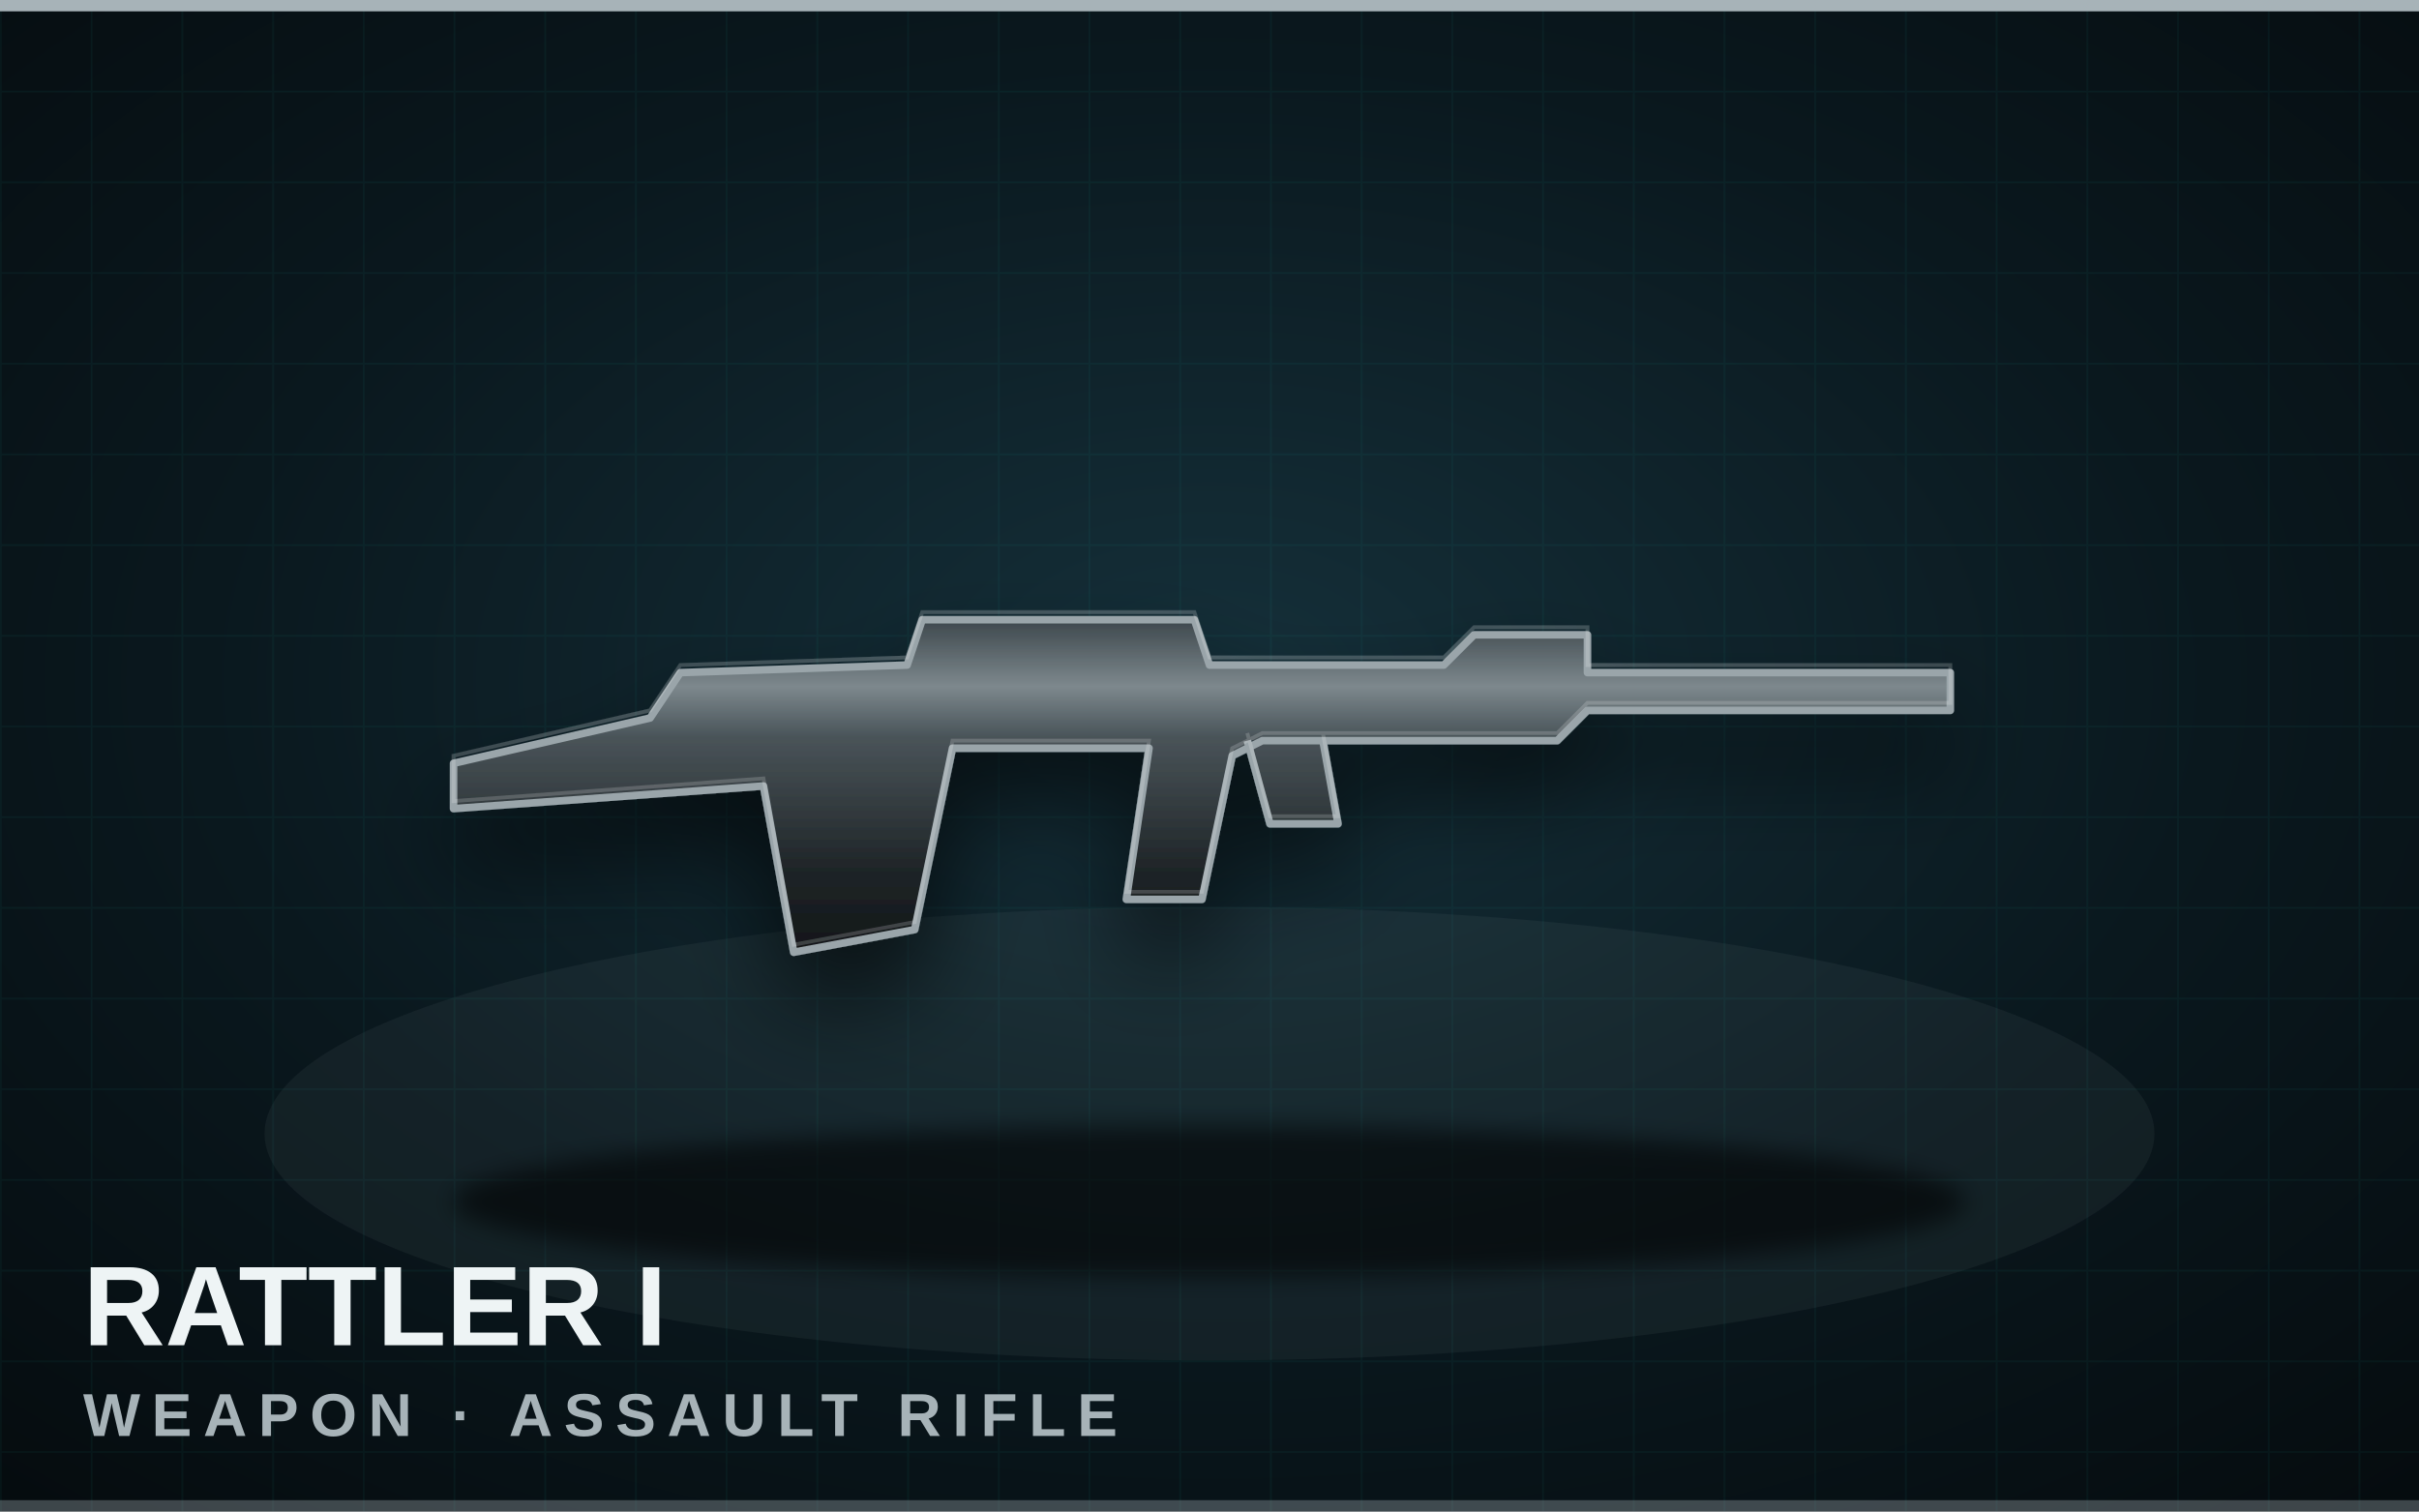
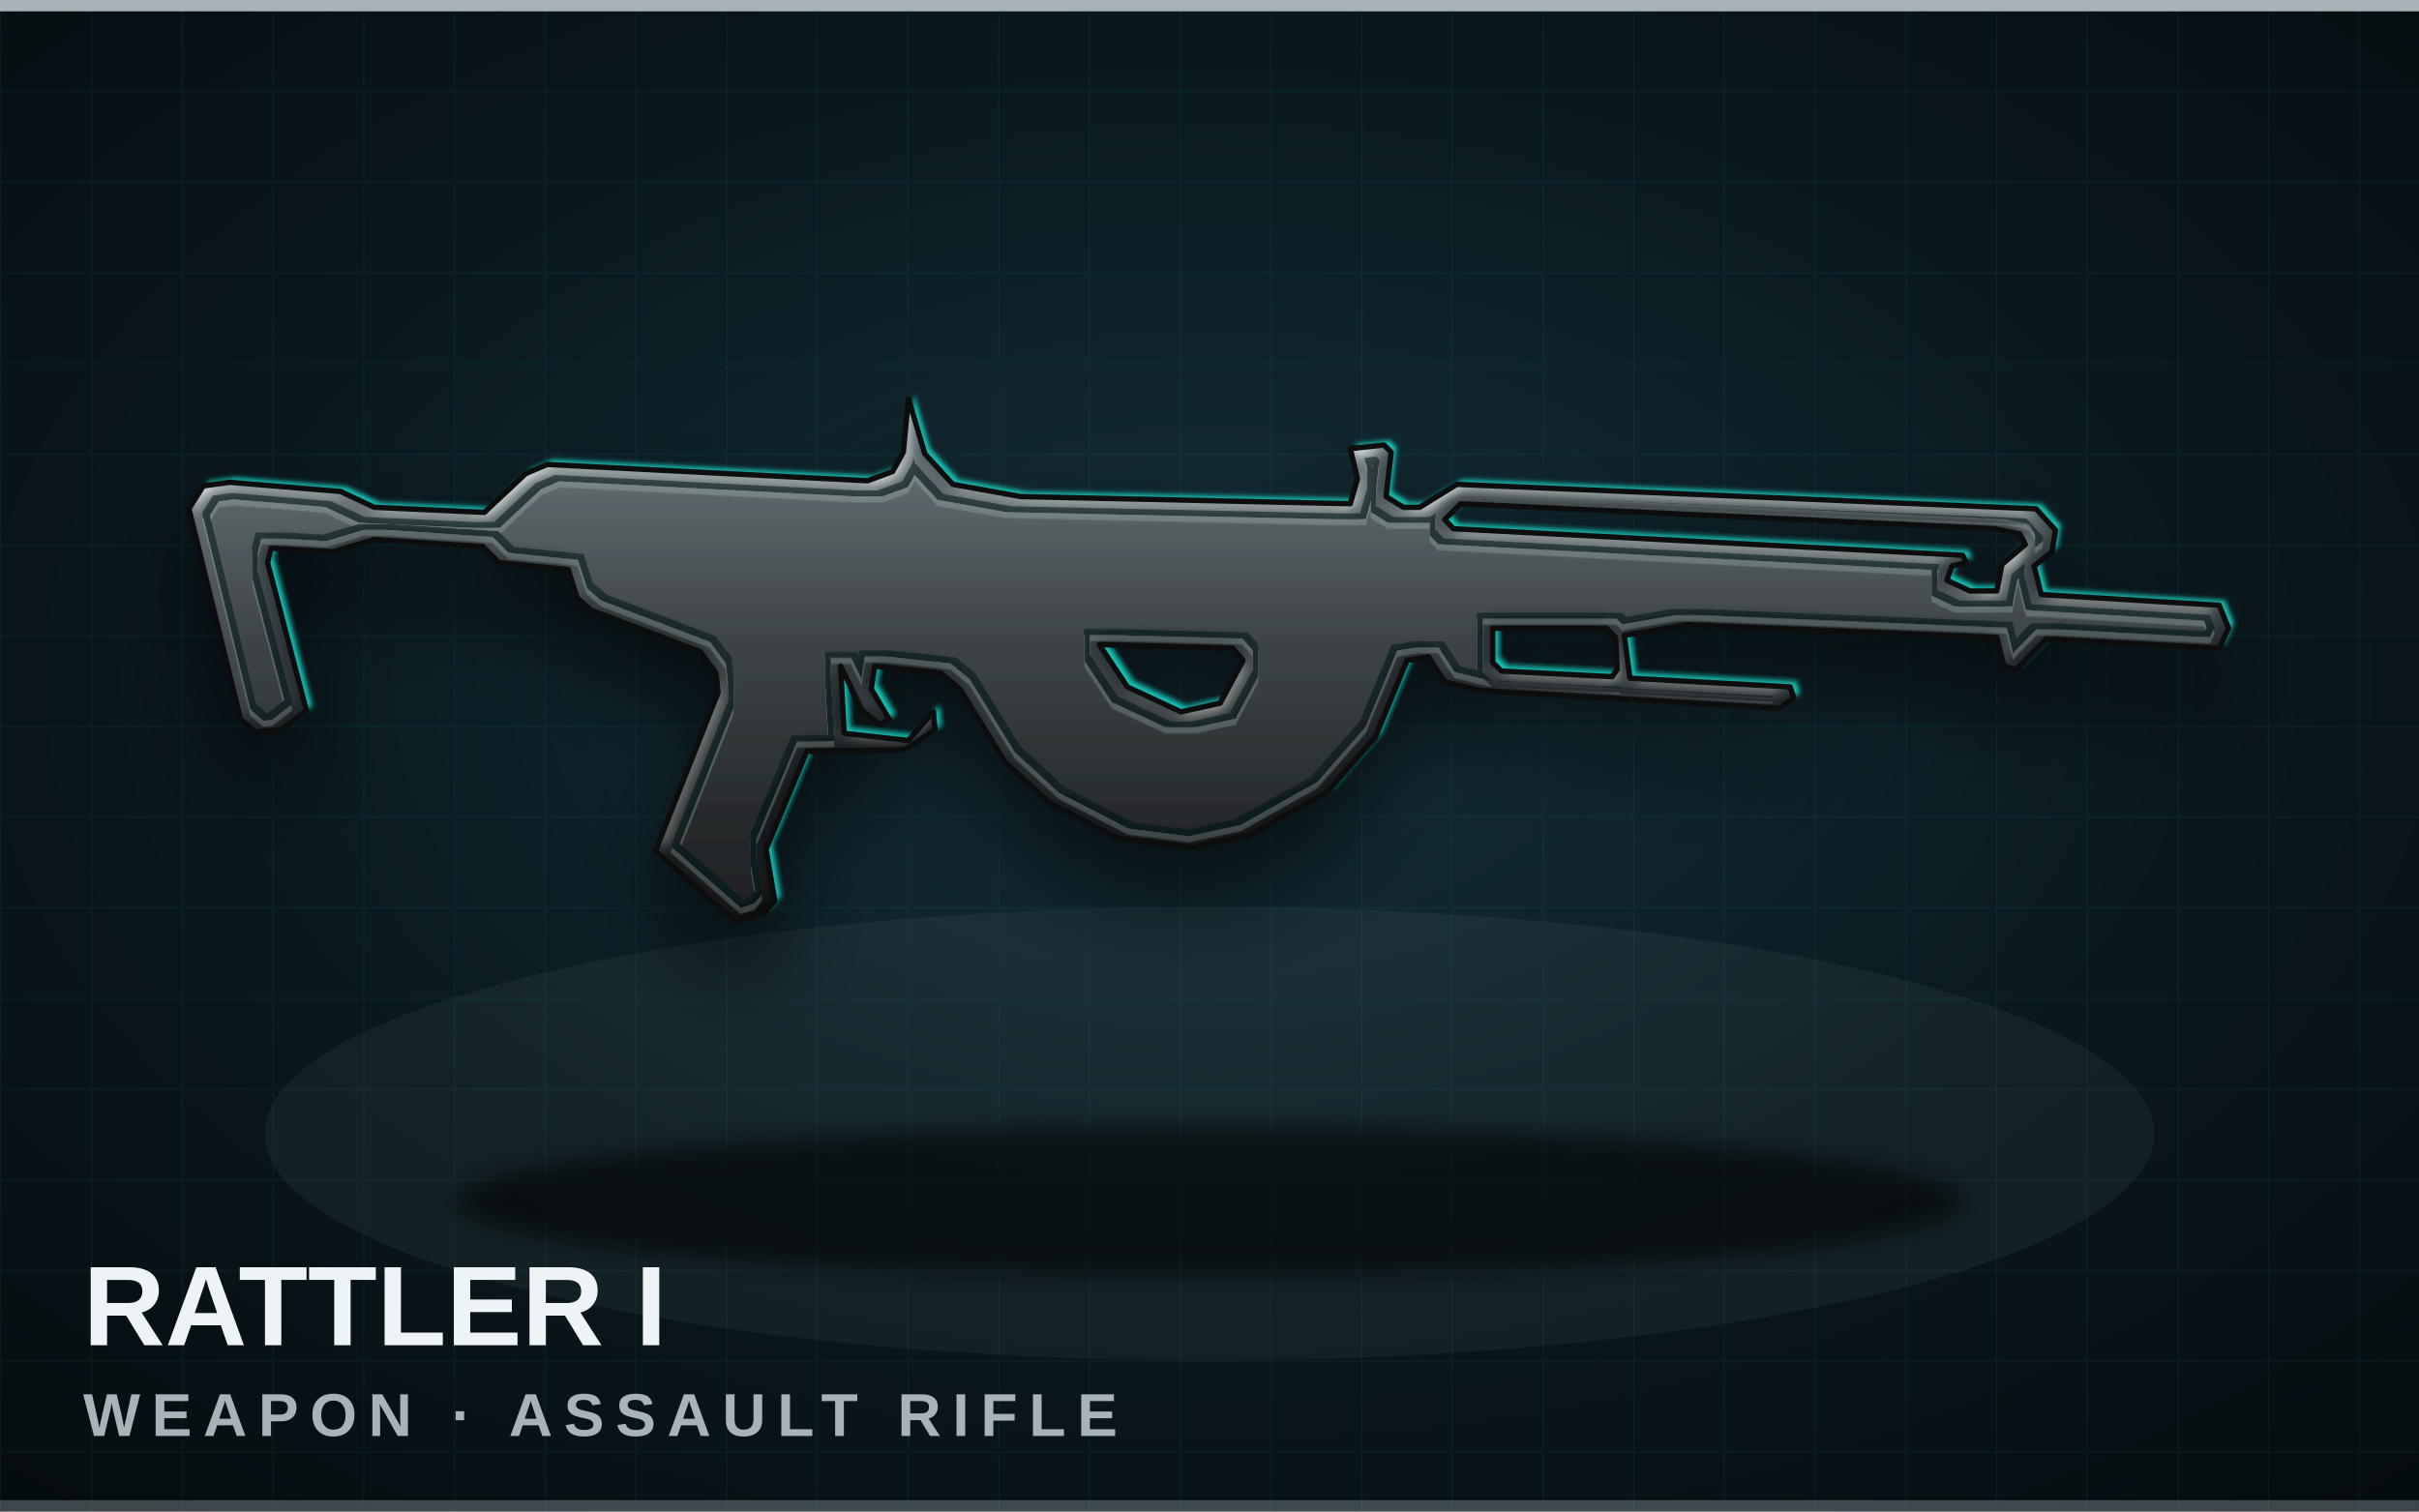
<svg xmlns="http://www.w3.org/2000/svg" viewBox="0 0 640 400" width="640" height="400">
  <defs>
    <radialGradient id="bg" cx="50%" cy="45%" r="75%">
      <stop offset="0" stop-color="#15303a" />
      <stop offset=".55" stop-color="#0a181e" />
      <stop offset="1" stop-color="#050b0e" />
    </radialGradient>
    <pattern id="grid" width="24" height="24" patternUnits="userSpaceOnUse">
      <path d="M24 0H0V24" fill="none" stroke="#19d3c5" stroke-opacity=".05" />
    </pattern>
    <linearGradient id="steelV" x1="0" y1="0" x2="0" y2="1">
      <stop offset="0" stop-color="#5b666c" />
      <stop offset=".18" stop-color="#e8eef0" />
      <stop offset=".32" stop-color="#b9c3c7" />
      <stop offset=".62" stop-color="#6b767c" />
      <stop offset=".85" stop-color="#3a4348" />
      <stop offset="1" stop-color="#252b2f" />
    </linearGradient>
    <linearGradient id="darkV" x1="0" y1="0" x2="0" y2="1">
      <stop offset="0" stop-color="#3e484d" />
      <stop offset=".2" stop-color="#7d888d" />
      <stop offset=".35" stop-color="#4a5459" />
      <stop offset=".75" stop-color="#1f2528" />
      <stop offset="1" stop-color="#121618" />
    </linearGradient>
    <linearGradient id="brassV" x1="0" y1="0" x2="0" y2="1">
      <stop offset="0" stop-color="#6b3f17" />
      <stop offset=".2" stop-color="#ffd38f" />
      <stop offset=".4" stop-color="#d1913f" />
      <stop offset=".75" stop-color="#7a4718" />
      <stop offset="1" stop-color="#3d220b" />
    </linearGradient>
    <linearGradient id="copperV" x1="0" y1="0" x2="0" y2="1">
      <stop offset="0" stop-color="#5a2a12" />
      <stop offset=".22" stop-color="#ffb07a" />
      <stop offset=".45" stop-color="#c8642c" />
      <stop offset="1" stop-color="#3a1607" />
    </linearGradient>
    <linearGradient id="whiteV" x1="0" y1="0" x2="0" y2="1">
      <stop offset="0" stop-color="#ffffff" />
      <stop offset=".5" stop-color="#dfe5e7" />
      <stop offset="1" stop-color="#9aa5aa" />
    </linearGradient>
    <linearGradient id="faceL" x1="0" y1="0" x2="1" y2="1">
      <stop offset="0" stop-color="#cfd7da" />
      <stop offset="1" stop-color="#6d787d" />
    </linearGradient>
    <linearGradient id="faceR" x1="0" y1="0" x2="1" y2="1">
      <stop offset="0" stop-color="#8b969b" />
      <stop offset="1" stop-color="#3a4348" />
    </linearGradient>
    <linearGradient id="faceT" x1="0" y1="0" x2="1" y2="0">
      <stop offset="0" stop-color="#eef3f4" />
      <stop offset="1" stop-color="#aab4b8" />
    </linearGradient>
    <linearGradient id="dfaceL" x1="0" y1="0" x2="1" y2="1">
      <stop offset="0" stop-color="#4f5a5f" />
      <stop offset="1" stop-color="#22282b" />
    </linearGradient>
    <linearGradient id="dfaceR" x1="0" y1="0" x2="1" y2="1">
      <stop offset="0" stop-color="#343c40" />
      <stop offset="1" stop-color="#14181a" />
    </linearGradient>
    <linearGradient id="dfaceT" x1="0" y1="0" x2="1" y2="0">
      <stop offset="0" stop-color="#6c777c" />
      <stop offset="1" stop-color="#3f484c" />
    </linearGradient>
    <radialGradient id="capFace" cx="40%" cy="38%" r="70%">
      <stop offset="0" stop-color="#cfd7da" />
      <stop offset=".6" stop-color="#5d686e" />
      <stop offset="1" stop-color="#20262a" />
    </radialGradient>
    <radialGradient id="specular" cx="50%" cy="50%" r="50%">
      <stop offset="0" stop-color="#fff" stop-opacity=".9" />
      <stop offset="1" stop-color="#fff" stop-opacity="0" />
    </radialGradient>
    <filter id="sh" x="-30%" y="-30%" width="160%" height="170%">
      <feDropShadow dx="0" dy="14" stdDeviation="12" flood-color="#000" flood-opacity=".6" />
    </filter>
    <filter id="glow" x="-50%" y="-50%" width="200%" height="200%">
      <feGaussianBlur stdDeviation="6" result="b" />
      <feMerge>
        <feMergeNode in="b" />
        <feMergeNode in="SourceGraphic" />
      </feMerge>
    </filter>
    <filter id="softglow" x="-50%" y="-50%" width="200%" height="200%">
      <feGaussianBlur stdDeviation="3" />
    </filter>
+     <linearGradient id="gunV" x1="0" y1="0" x2="0" y2="1">
+       <stop offset="0" stop-color="#8e999e" />
+       <stop offset=".12" stop-color="#5d686d" />
+       <stop offset=".45" stop-color="#363e42" />
+       <stop offset=".8" stop-color="#1c2124" />
+       <stop offset="1" stop-color="#121517" />
+     </linearGradient>
+     <filter id="metal" x="-5%" y="-10%" width="110%" height="130%" color-interpolation-filters="sRGB">
+       <feGaussianBlur in="SourceAlpha" stdDeviation="1.6" result="bump" />
+       <feSpecularLighting in="bump" surfaceScale="3.2" specularConstant=".95" specularExponent="22" lighting-color="#fff4e6" result="spec">
+         <feDistantLight azimuth="235" elevation="38" />
+       </feSpecularLighting>
+       <feComposite in="spec" in2="SourceAlpha" operator="in" result="specIn" />
+       <feDiffuseLighting in="bump" surfaceScale="3.2" diffuseConstant="1.05" lighting-color="#ffffff" result="diff">
+         <feDistantLight azimuth="235" elevation="50" />
+       </feDiffuseLighting>
+       <feComposite in="SourceGraphic" in2="diff" operator="arithmetic" k1="1.15" k2="0" k3="0" k4="0" result="lit" />
+       <feComposite in="lit" in2="SourceAlpha" operator="in" result="litIn" />
+       <feComposite in="litIn" in2="specIn" operator="arithmetic" k1="0" k2="1" k3=".55" k4="0" />
+     </filter>
+     <filter id="inset" x="-5%" y="-10%" width="110%" height="130%">
+       <feMorphology in="SourceAlpha" operator="erode" radius="5" result="e" />
+       <feMorphology in="e" operator="erode" radius="1" result="e2" />
+       <feComposite in="e" in2="e2" operator="out" result="ln" />
+       <feOffset in="ln" dy="1.2" result="lo" />
+       <feComposite in="lo" in2="ln" operator="out" result="hl" />
+       <feFlood flood-color="#05080a" flood-opacity=".55" />
+       <feComposite in2="ln" operator="in" result="dk" />
+       <feFlood flood-color="#cfe3e6" flood-opacity=".22" />
+       <feComposite in2="hl" operator="in" result="lt" />
+       <feMerge>
+         <feMergeNode in="dk" />
+         <feMergeNode in="lt" />
+       </feMerge>
+     </filter>
+     <filter id="rim" x="-5%" y="-15%" width="110%" height="130%">
+       <feOffset in="SourceAlpha" dx="1.1" dy="-1.0" result="o" />
+       <feComposite in="o" in2="SourceAlpha" operator="out" result="r" />
+       <feGaussianBlur in="r" stdDeviation=".45" result="rb" />
+       <feFlood flood-color="#19d3c5" flood-opacity=".85" />
+       <feComposite in2="rb" operator="in" />
+     </filter>
  </defs>
  <rect width="640" height="400" fill="url(#bg)" />
  <rect width="640" height="400" fill="url(#grid)" />
  <ellipse cx="320" cy="300" rx="250" ry="60" fill="#a7b3b8" opacity=".07" />
  <ellipse cx="320" cy="318" rx="200" ry="20" fill="#000" opacity=".55" filter="url(#softglow)" />
  <g filter="url(#sh)">
-     <g transform="translate(120 130)">
-       <path d="M0 72 L52 60 L60 48 L120 46 L124 34 L196 34 L200 46 L262 46 L270 38 L300 38 L300 48 L396 48 L396 58 L300 58 L292 66 L214 66 L206 70 L198 108 L178 108 L184 68 L132 68 L122 116 L90 122 L82 78 L0 84 Z M210 66 l6 22 h18 l-4 -22" fill="url(#darkV)" stroke="#9aa5aa" stroke-width="2" stroke-linejoin="round" />
-       <path d="M0 72 L52 60 L60 48 L120 46 L124 34 L196 34 L200 46 L262 46 L270 38 L300 38 L300 48 L396 48 L396 58 L300 58 L292 66 L214 66 L206 70 L198 108 L178 108 L184 68 L132 68 L122 116 L90 122 L82 78 L0 84 Z M210 66 l6 22 h18 l-4 -22" fill="none" stroke="#fff" stroke-opacity=".18" stroke-width="1" transform="translate(0 -2)" />
+     <g transform="translate(50.0 105.5) scale(1.350)">
+       <path d="M0.0 21.6 L10.1 62.8 L12.9 65.3 L18.2 64.9 L23.0 61.1 L15.4 32.1 L16.1 29.3 L28.3 30.0 L36.3 27.6 L57.6 29.0 L60.7 32.1 L74.3 33.5 L76.1 39.1 L78.9 41.5 L100.2 49.6 L103.3 53.8 L103.7 57.6 L91.4 88.7 L107.2 102.6 L112.7 100.9 L114.8 98.4 L113.1 88.3 L121.1 69.1 L140.3 68.8 L146.2 64.9 L145.9 61.4 L141.0 67.0 L128.4 65.6 L127.7 52.4 L131.9 61.1 L135.4 63.9 L137.2 62.8 L133.7 56.9 L134.4 52.4 L147.3 53.8 L151.1 56.9 L159.9 71.2 L168.6 79.2 L182.2 86.2 L196.5 88.0 L208.0 85.5 L223.0 77.1 L232.5 66.3 L238.7 51.3 L242.9 50.6 L246.1 55.5 L253.1 57.2 L311.7 60.7 L314.5 58.6 L313.8 56.5 L282.4 54.8 L281.3 46.4 L293.5 44.3 L354.3 46.8 L355.7 52.4 L358.1 53.1 L364.0 47.1 L397.9 48.9 L399.7 45.0 L397.9 40.5 L363.0 38.4 L361.6 32.8 L365.1 30.0 L365.8 25.8 L362.0 21.6 L248.5 16.8 L241.2 21.3 L238.0 21.3 L234.6 19.2 L235.6 10.5 L234.2 9.1 L227.6 9.8 L229.0 15.7 L227.6 20.6 L163.0 19.2 L149.7 16.8 L144.2 10.8 L141.0 0.0 L140.0 10.5 L137.9 14.3 L133.0 16.1 L70.2 12.9 L66.0 14.7 L57.9 22.3 L36.3 21.3 L29.7 18.2 L8.0 16.4 L2.8 17.1 Z M178.4 48.2 L204.5 48.9 L206.6 51.3 L202.1 59.7 L194.4 61.4 L183.9 56.5 Z M255.5 45.0 L277.8 45.0 L279.6 46.8 L279.9 53.1 L278.9 54.5 L257.2 53.4 L255.5 51.7 Z M246.1 23.7 L249.2 20.6 L353.9 25.5 L358.8 26.5 L359.9 28.6 L355.3 32.5 L354.3 37.7 L349.0 37.7 L344.5 35.6 L345.5 32.8 L348.3 32.1 L347.6 30.7 L247.8 25.5 Z" fill="#000" fill-rule="evenodd" filter="url(#rim)" />
+     </g>
+     <g transform="translate(50.0 105.5) scale(1.350)">
+       <path d="M0.0 21.6 L10.1 62.8 L12.9 65.3 L18.2 64.9 L23.0 61.1 L15.4 32.1 L16.1 29.3 L28.3 30.0 L36.3 27.6 L57.6 29.0 L60.7 32.1 L74.3 33.5 L76.1 39.1 L78.9 41.5 L100.2 49.6 L103.3 53.8 L103.7 57.6 L91.4 88.7 L107.2 102.6 L112.7 100.9 L114.8 98.4 L113.1 88.3 L121.1 69.1 L140.3 68.8 L146.2 64.9 L145.9 61.4 L141.0 67.0 L128.4 65.6 L127.7 52.4 L131.9 61.1 L135.4 63.9 L137.2 62.8 L133.7 56.9 L134.4 52.4 L147.3 53.8 L151.1 56.9 L159.9 71.2 L168.6 79.2 L182.2 86.2 L196.5 88.0 L208.0 85.5 L223.0 77.1 L232.5 66.3 L238.7 51.3 L242.9 50.6 L246.1 55.5 L253.1 57.2 L311.7 60.7 L314.5 58.6 L313.8 56.5 L282.4 54.8 L281.3 46.4 L293.5 44.3 L354.3 46.8 L355.7 52.4 L358.1 53.1 L364.0 47.1 L397.9 48.9 L399.7 45.0 L397.9 40.5 L363.0 38.4 L361.6 32.8 L365.1 30.0 L365.8 25.8 L362.0 21.6 L248.5 16.8 L241.2 21.3 L238.0 21.3 L234.6 19.2 L235.6 10.5 L234.2 9.1 L227.6 9.8 L229.0 15.7 L227.6 20.6 L163.0 19.2 L149.7 16.8 L144.2 10.8 L141.0 0.0 L140.0 10.5 L137.9 14.3 L133.0 16.1 L70.2 12.9 L66.0 14.7 L57.9 22.3 L36.3 21.3 L29.7 18.2 L8.0 16.4 L2.8 17.1 Z M178.4 48.2 L204.5 48.9 L206.6 51.3 L202.1 59.7 L194.4 61.4 L183.9 56.5 Z M255.5 45.0 L277.8 45.0 L279.6 46.8 L279.9 53.1 L278.9 54.5 L257.2 53.4 L255.5 51.7 Z M246.1 23.7 L249.2 20.6 L353.9 25.5 L358.8 26.5 L359.9 28.6 L355.3 32.5 L354.3 37.7 L349.0 37.7 L344.5 35.6 L345.5 32.8 L348.3 32.1 L347.6 30.7 L247.8 25.5 Z" fill="url(#gunV)" fill-rule="evenodd" filter="url(#metal)" />
+       <path d="M0.0 21.6 L10.1 62.8 L12.9 65.3 L18.2 64.9 L23.0 61.1 L15.4 32.1 L16.1 29.3 L28.3 30.0 L36.3 27.6 L57.6 29.0 L60.7 32.1 L74.3 33.5 L76.1 39.1 L78.9 41.5 L100.2 49.6 L103.3 53.8 L103.7 57.6 L91.4 88.7 L107.2 102.6 L112.7 100.9 L114.8 98.4 L113.1 88.3 L121.1 69.1 L140.3 68.8 L146.2 64.9 L145.9 61.4 L141.0 67.0 L128.4 65.6 L127.7 52.4 L131.9 61.1 L135.4 63.9 L137.2 62.8 L133.7 56.9 L134.4 52.4 L147.3 53.8 L151.1 56.9 L159.9 71.2 L168.6 79.2 L182.2 86.2 L196.5 88.0 L208.0 85.5 L223.0 77.1 L232.5 66.3 L238.7 51.3 L242.9 50.6 L246.1 55.5 L253.1 57.2 L311.7 60.7 L314.5 58.6 L313.8 56.5 L282.4 54.8 L281.3 46.4 L293.5 44.3 L354.3 46.8 L355.7 52.4 L358.1 53.1 L364.0 47.1 L397.9 48.9 L399.7 45.0 L397.9 40.5 L363.0 38.4 L361.6 32.8 L365.1 30.0 L365.8 25.8 L362.0 21.6 L248.5 16.8 L241.2 21.3 L238.0 21.3 L234.6 19.2 L235.6 10.5 L234.2 9.1 L227.6 9.8 L229.0 15.7 L227.6 20.6 L163.0 19.2 L149.7 16.8 L144.2 10.8 L141.0 0.0 L140.0 10.5 L137.9 14.3 L133.0 16.1 L70.2 12.9 L66.0 14.7 L57.9 22.3 L36.3 21.3 L29.7 18.2 L8.0 16.4 L2.8 17.1 Z M178.4 48.2 L204.5 48.9 L206.6 51.3 L202.1 59.7 L194.4 61.4 L183.9 56.5 Z M255.5 45.0 L277.8 45.0 L279.6 46.8 L279.9 53.1 L278.9 54.5 L257.2 53.4 L255.5 51.7 Z M246.1 23.7 L249.2 20.6 L353.9 25.5 L358.8 26.5 L359.9 28.6 L355.3 32.5 L354.3 37.7 L349.0 37.7 L344.5 35.6 L345.5 32.8 L348.3 32.1 L347.6 30.7 L247.8 25.5 Z" fill="#000" fill-rule="evenodd" filter="url(#inset)" />
+       <path d="M0.0 21.6 L10.1 62.8 L12.9 65.3 L18.2 64.9 L23.0 61.1 L15.4 32.1 L16.1 29.3 L28.3 30.0 L36.3 27.6 L57.6 29.0 L60.7 32.1 L74.3 33.5 L76.1 39.1 L78.9 41.5 L100.2 49.6 L103.3 53.8 L103.7 57.6 L91.4 88.7 L107.2 102.6 L112.7 100.9 L114.8 98.4 L113.1 88.3 L121.1 69.1 L140.3 68.8 L146.2 64.9 L145.9 61.4 L141.0 67.0 L128.4 65.6 L127.7 52.4 L131.9 61.1 L135.4 63.9 L137.2 62.8 L133.7 56.9 L134.4 52.4 L147.3 53.8 L151.1 56.9 L159.9 71.2 L168.6 79.2 L182.2 86.2 L196.5 88.0 L208.0 85.5 L223.0 77.1 L232.5 66.3 L238.7 51.3 L242.9 50.6 L246.1 55.5 L253.1 57.2 L311.7 60.7 L314.5 58.6 L313.8 56.5 L282.4 54.8 L281.3 46.4 L293.5 44.3 L354.3 46.8 L355.7 52.4 L358.1 53.1 L364.0 47.1 L397.9 48.9 L399.7 45.0 L397.9 40.5 L363.0 38.4 L361.6 32.8 L365.1 30.0 L365.8 25.8 L362.0 21.6 L248.5 16.8 L241.2 21.3 L238.0 21.3 L234.6 19.2 L235.6 10.5 L234.2 9.1 L227.6 9.8 L229.0 15.7 L227.6 20.6 L163.0 19.2 L149.7 16.8 L144.2 10.8 L141.0 0.0 L140.0 10.5 L137.9 14.3 L133.0 16.1 L70.2 12.9 L66.0 14.7 L57.9 22.3 L36.3 21.3 L29.7 18.2 L8.0 16.4 L2.8 17.1 Z M178.4 48.2 L204.5 48.9 L206.6 51.3 L202.1 59.7 L194.4 61.4 L183.9 56.5 Z M255.5 45.0 L277.8 45.0 L279.6 46.8 L279.9 53.1 L278.9 54.5 L257.2 53.4 L255.5 51.7 Z M246.1 23.7 L249.2 20.6 L353.9 25.5 L358.8 26.5 L359.9 28.6 L355.3 32.5 L354.3 37.7 L349.0 37.7 L344.5 35.6 L345.5 32.8 L348.3 32.1 L347.6 30.7 L247.8 25.5 Z" fill="none" stroke="#0a0d0f" stroke-width="1.04" stroke-linejoin="round" />
    </g>
  </g>
  <path d="M0 0H640V3H0Z" fill="#a7b3b8" />
  <path d="M0 397H640V400H0Z" fill="#a7b3b8" opacity=".35" />
  <text x="22" y="380" font-family="'Barlow Condensed','Arial Narrow','Helvetica Neue',Arial,sans-serif" font-size="16" font-weight="700" letter-spacing="3" fill="#a7b3b8">WEAPON · ASSAULT RIFLE</text>
  <text x="22" y="356" font-family="'Barlow Condensed','Arial Narrow','Helvetica Neue',Arial,sans-serif" font-size="30" font-weight="800" fill="#eef4f5">RATTLER I</text>
</svg>
